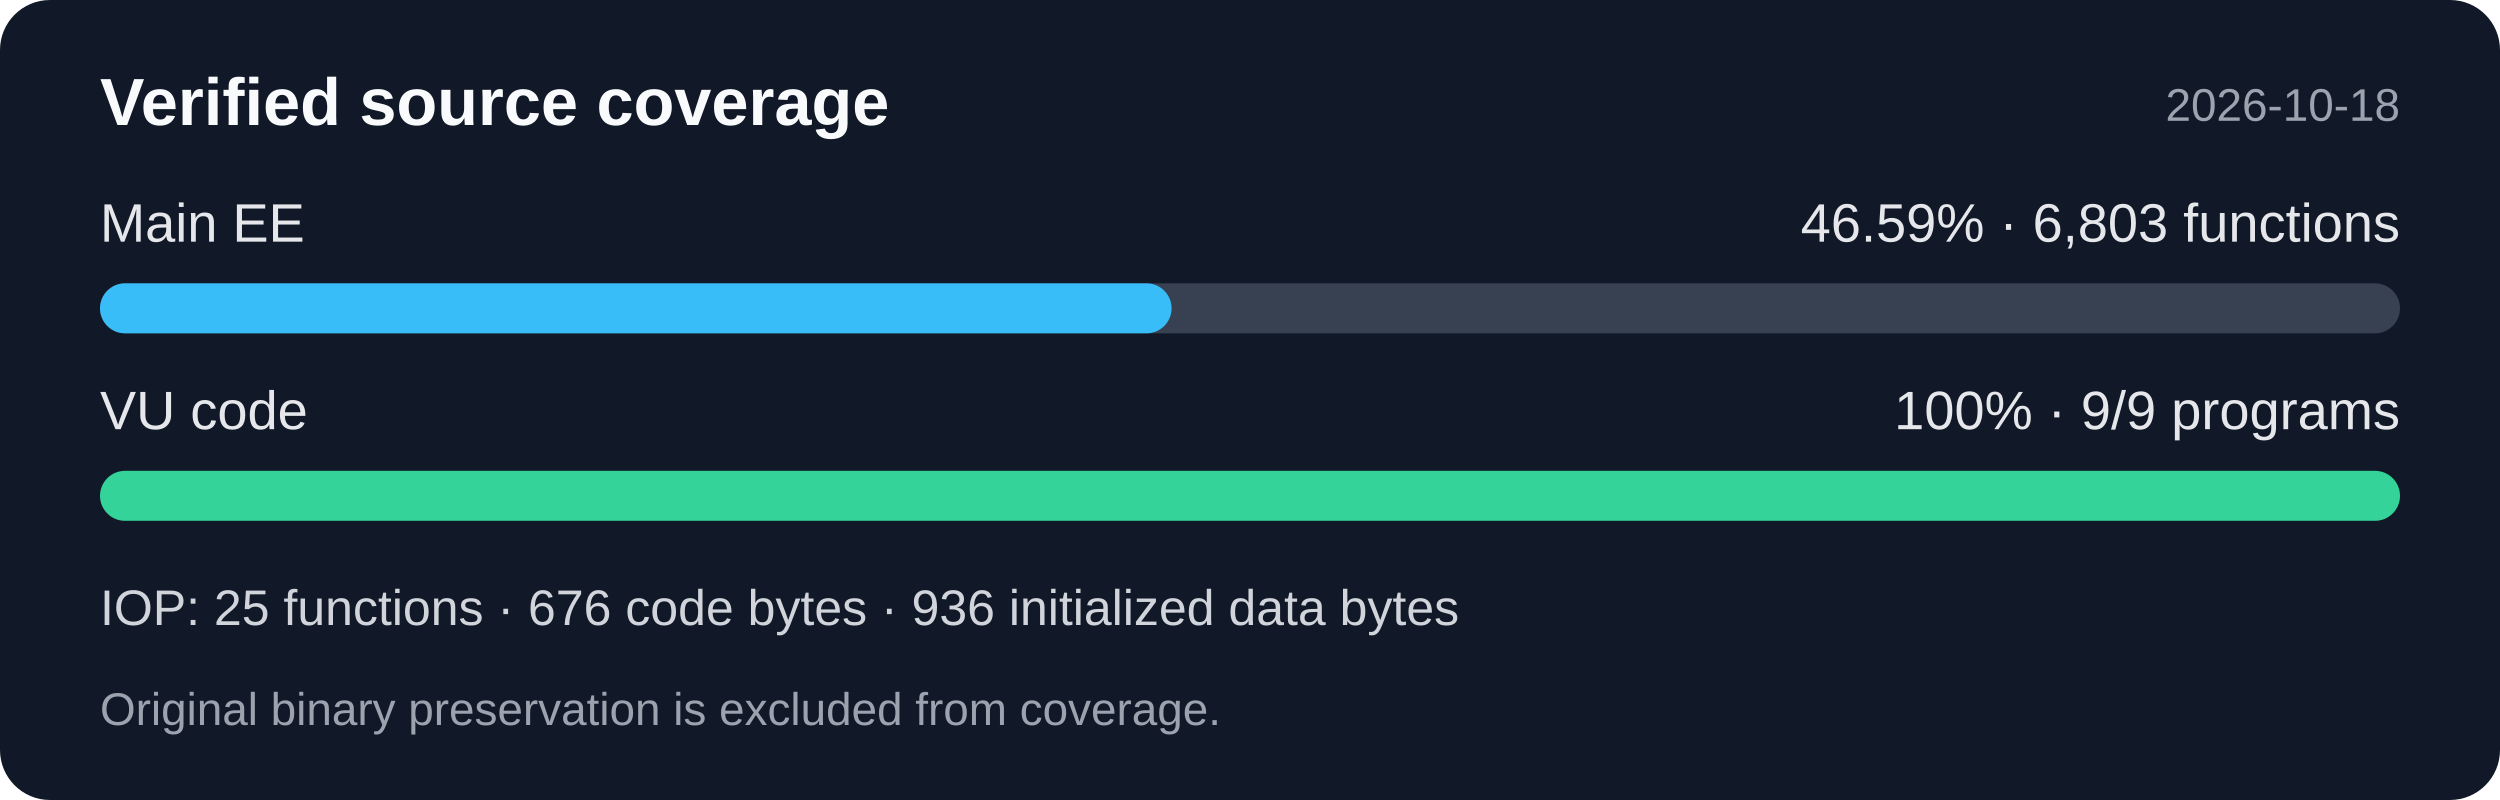
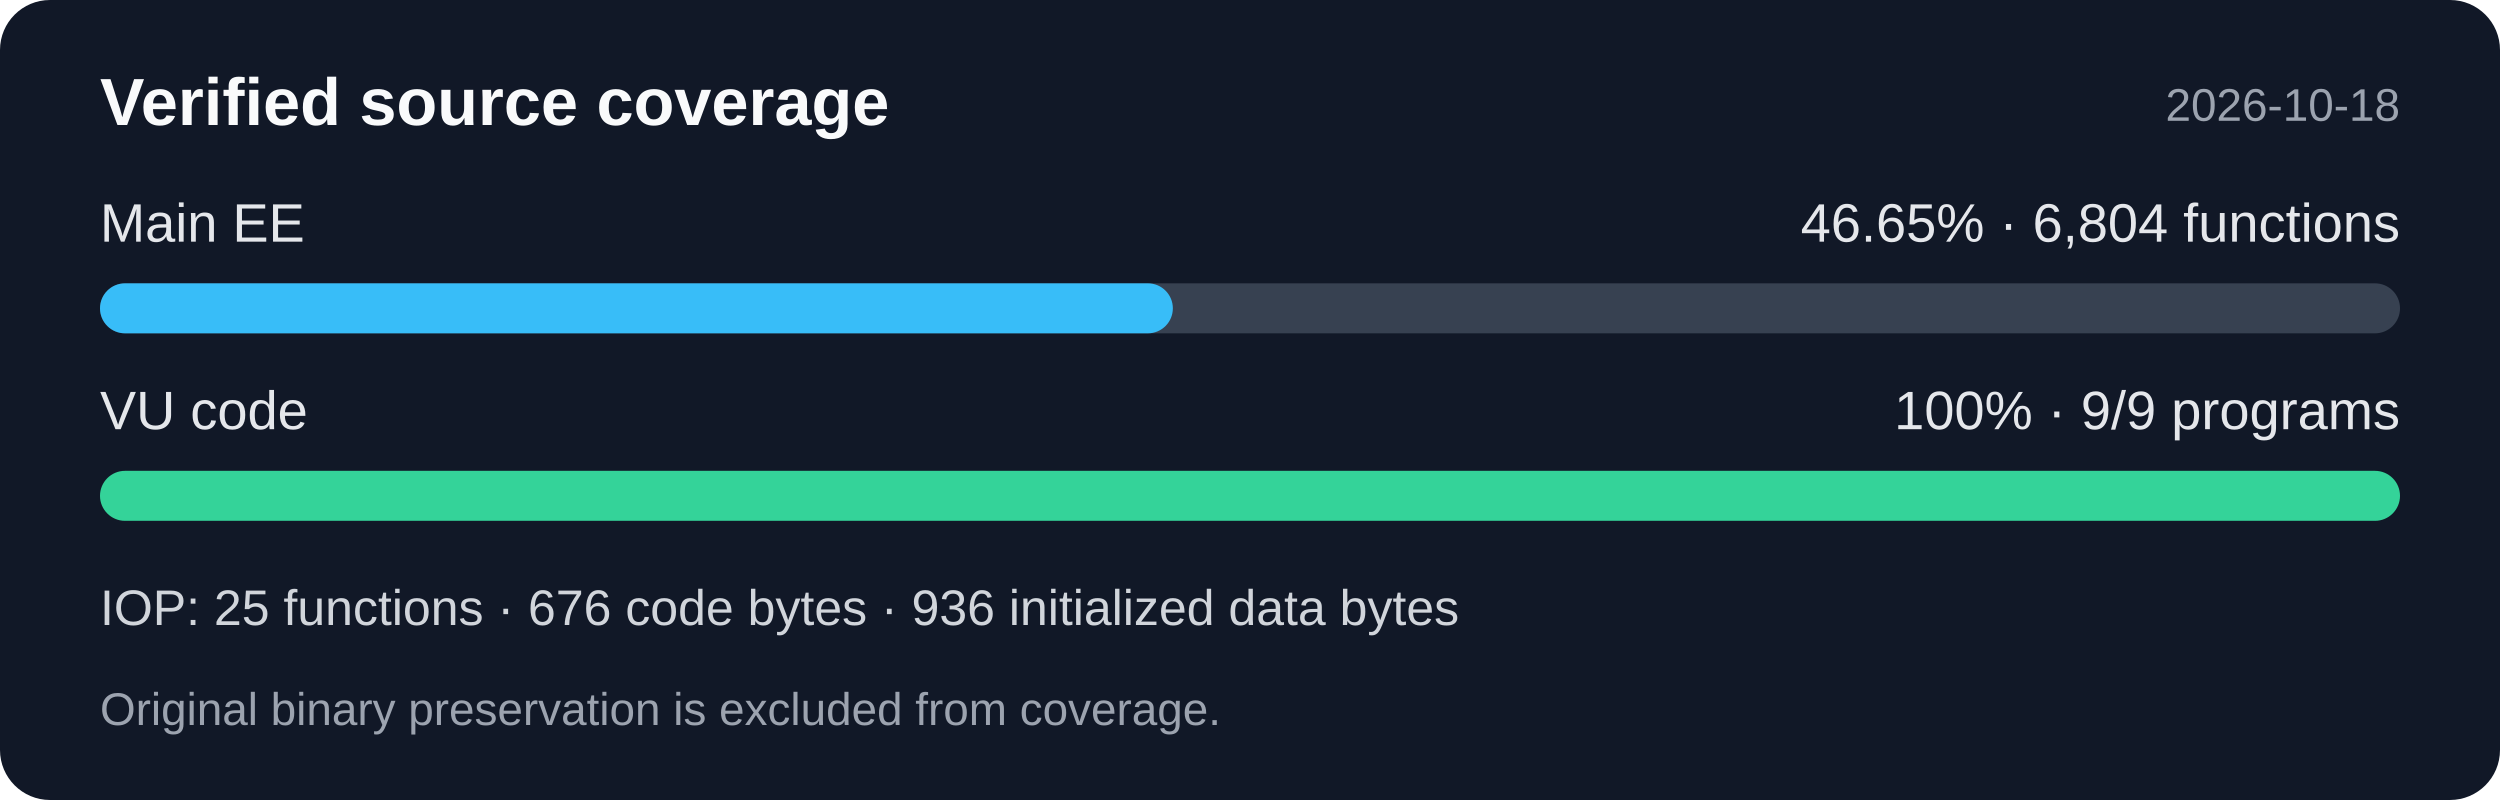
<svg xmlns="http://www.w3.org/2000/svg" width="600" height="192" viewBox="0 0 600 192" role="img" aria-labelledby="title desc">
  <rect width="600" height="192" rx="12" fill="#111827" />
  <g font-family="Segoe UI,Arial,sans-serif">
    <text x="24" y="30" fill="#f9fafb" font-size="16" font-weight="600">Verified source coverage</text>
    <text x="576" y="29" fill="#9ca3af" font-size="11" text-anchor="end">2026-10-18</text>
    <text x="24" y="58" fill="#e5e7eb" font-size="13">Main EE</text>
-     <text x="576" y="58" fill="#e5e7eb" font-size="13" text-anchor="end">46.59% · 6,803 functions</text>
+     <text x="576" y="58" fill="#e5e7eb" font-size="13" text-anchor="end">46.65% · 6,804 functions</text>
    <rect x="24" y="68" width="552" height="12" rx="6" fill="#374151" />
-     <rect x="24" y="68" width="257.174" height="12" rx="6" fill="#38bdf8" />
+     <rect x="24" y="68" width="257.484" height="12" rx="6" fill="#38bdf8" />
    <text x="24" y="103" fill="#e5e7eb" font-size="13">VU code</text>
    <text x="576" y="103" fill="#e5e7eb" font-size="13" text-anchor="end">100% · 9/9 programs</text>
    <rect x="24" y="113" width="552" height="12" rx="6" fill="#34d399" />
    <text x="24" y="150" fill="#d1d5db" font-size="12">IOP: 25 functions · 676 code bytes · 936 initialized data bytes</text>
    <text x="24" y="174" fill="#9ca3af" font-size="11">Original binary preservation is excluded from coverage.</text>
  </g>
</svg>
